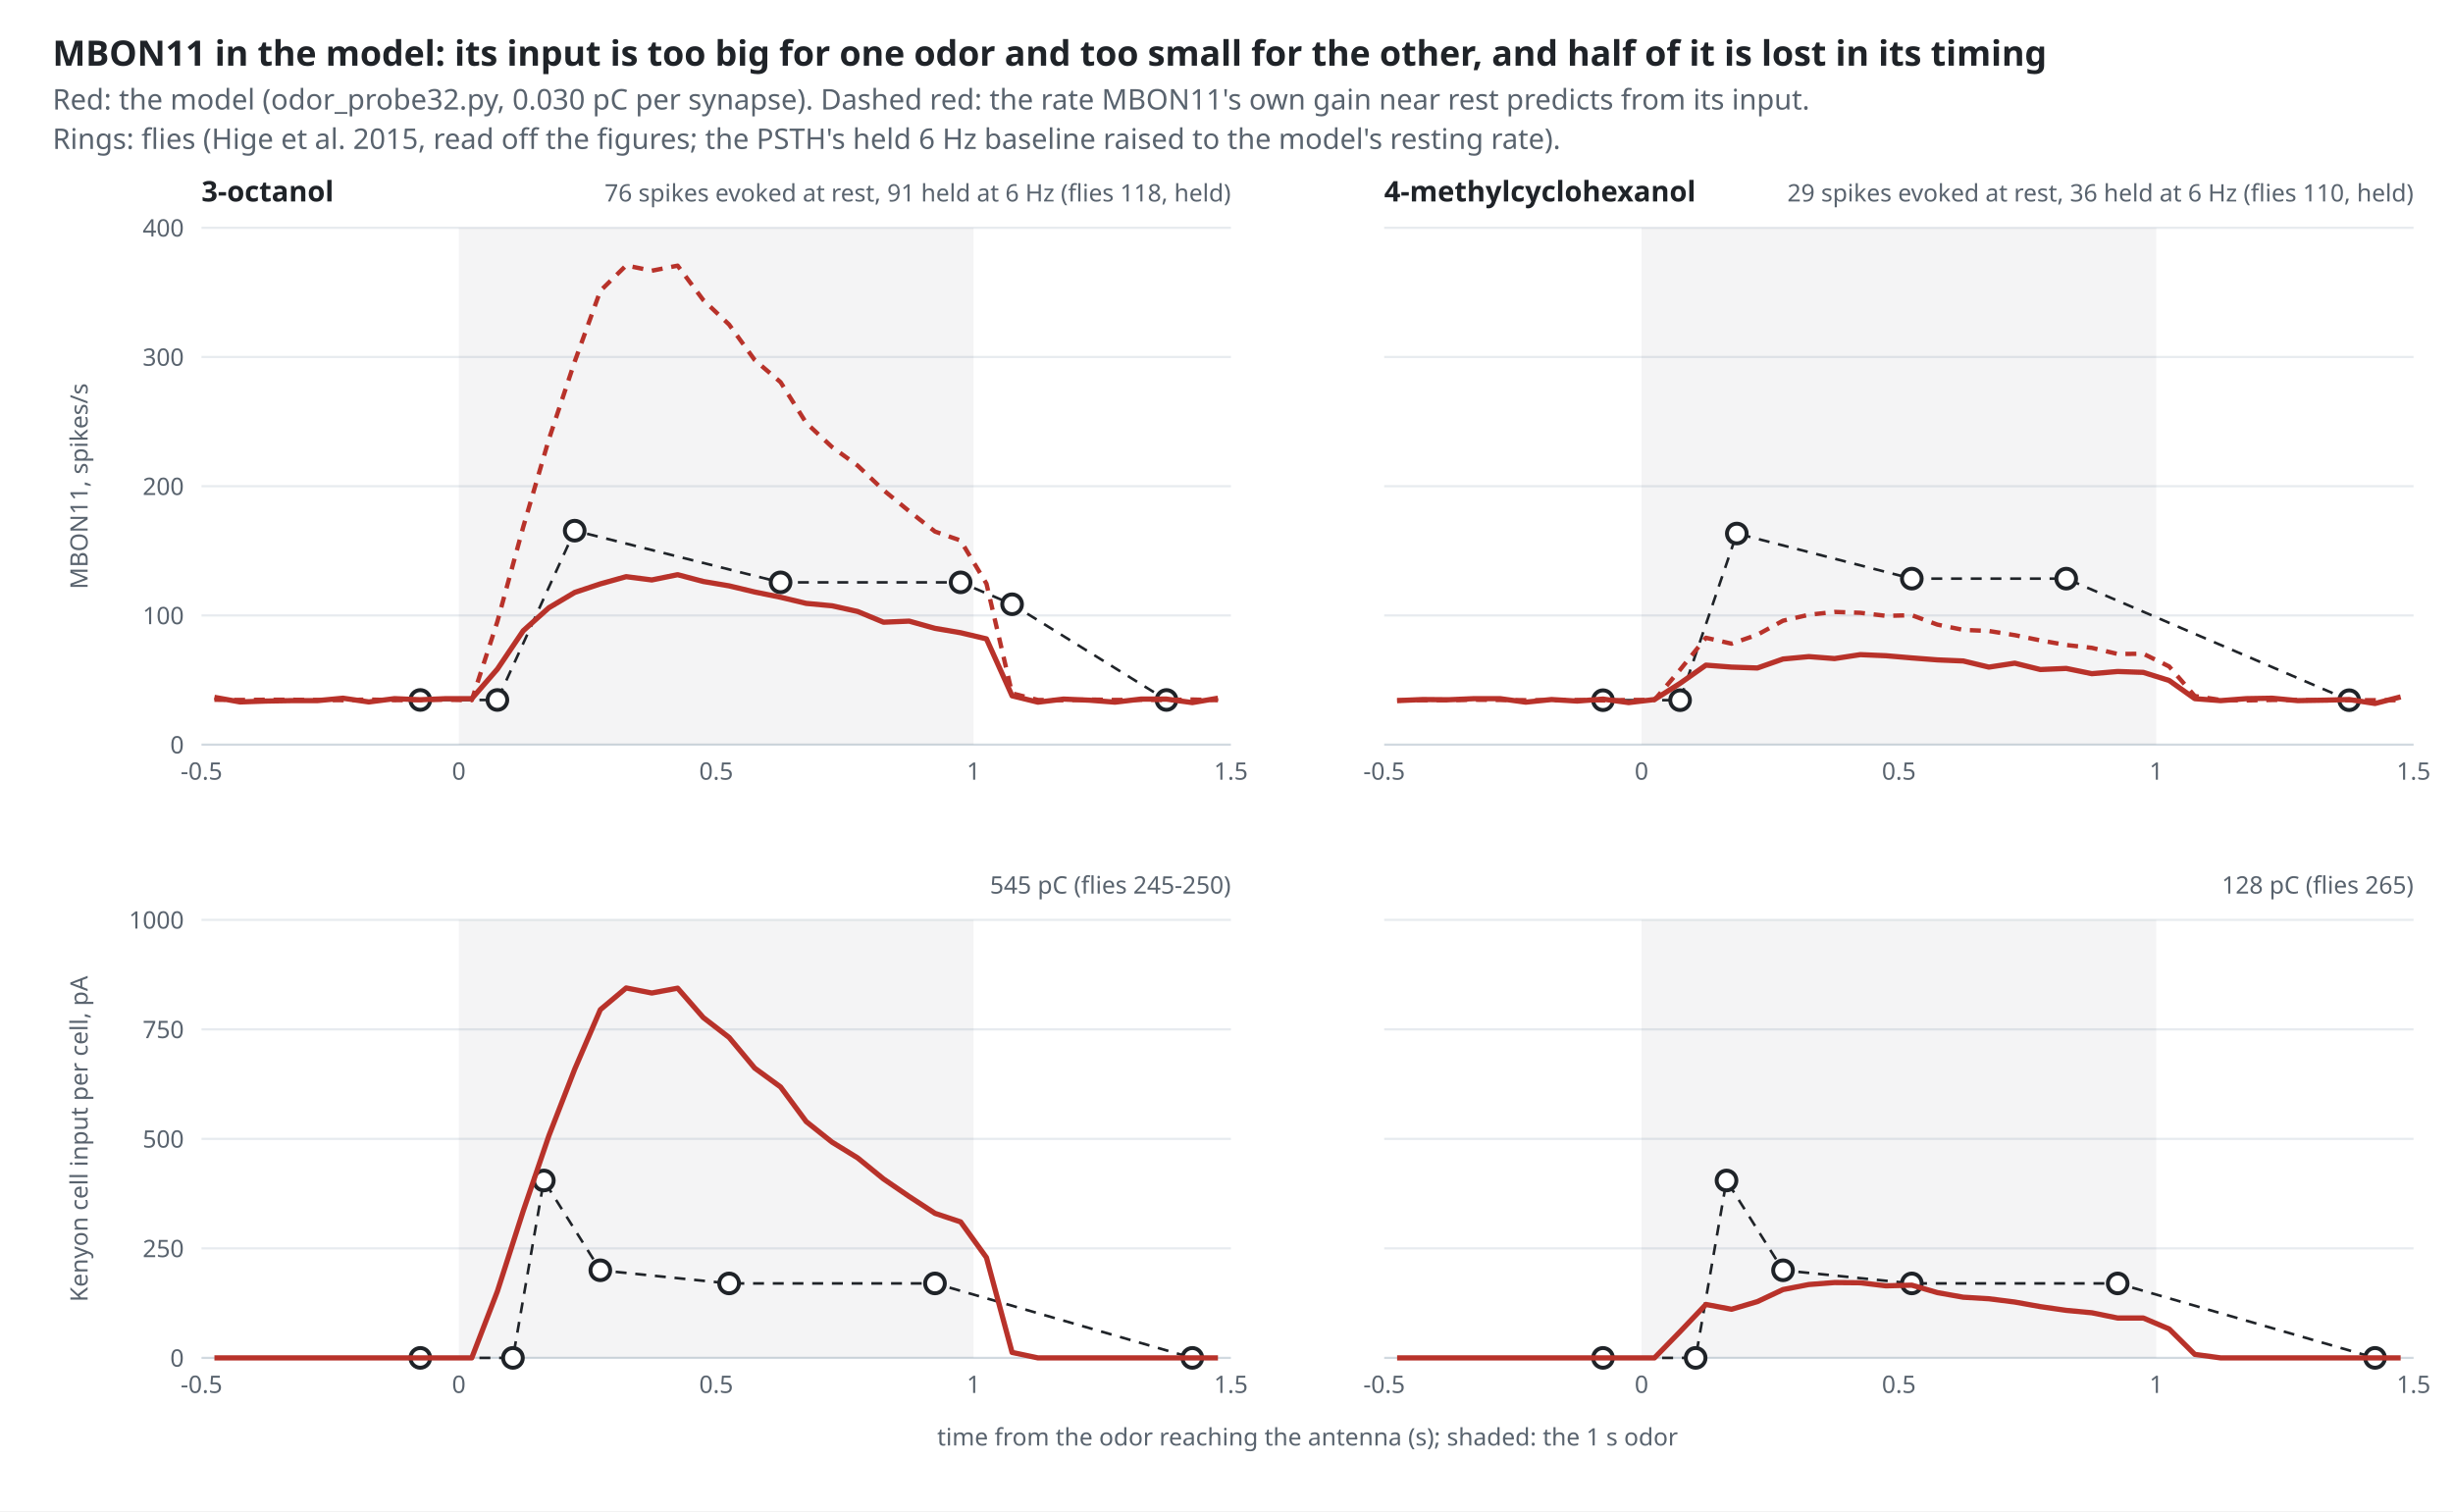
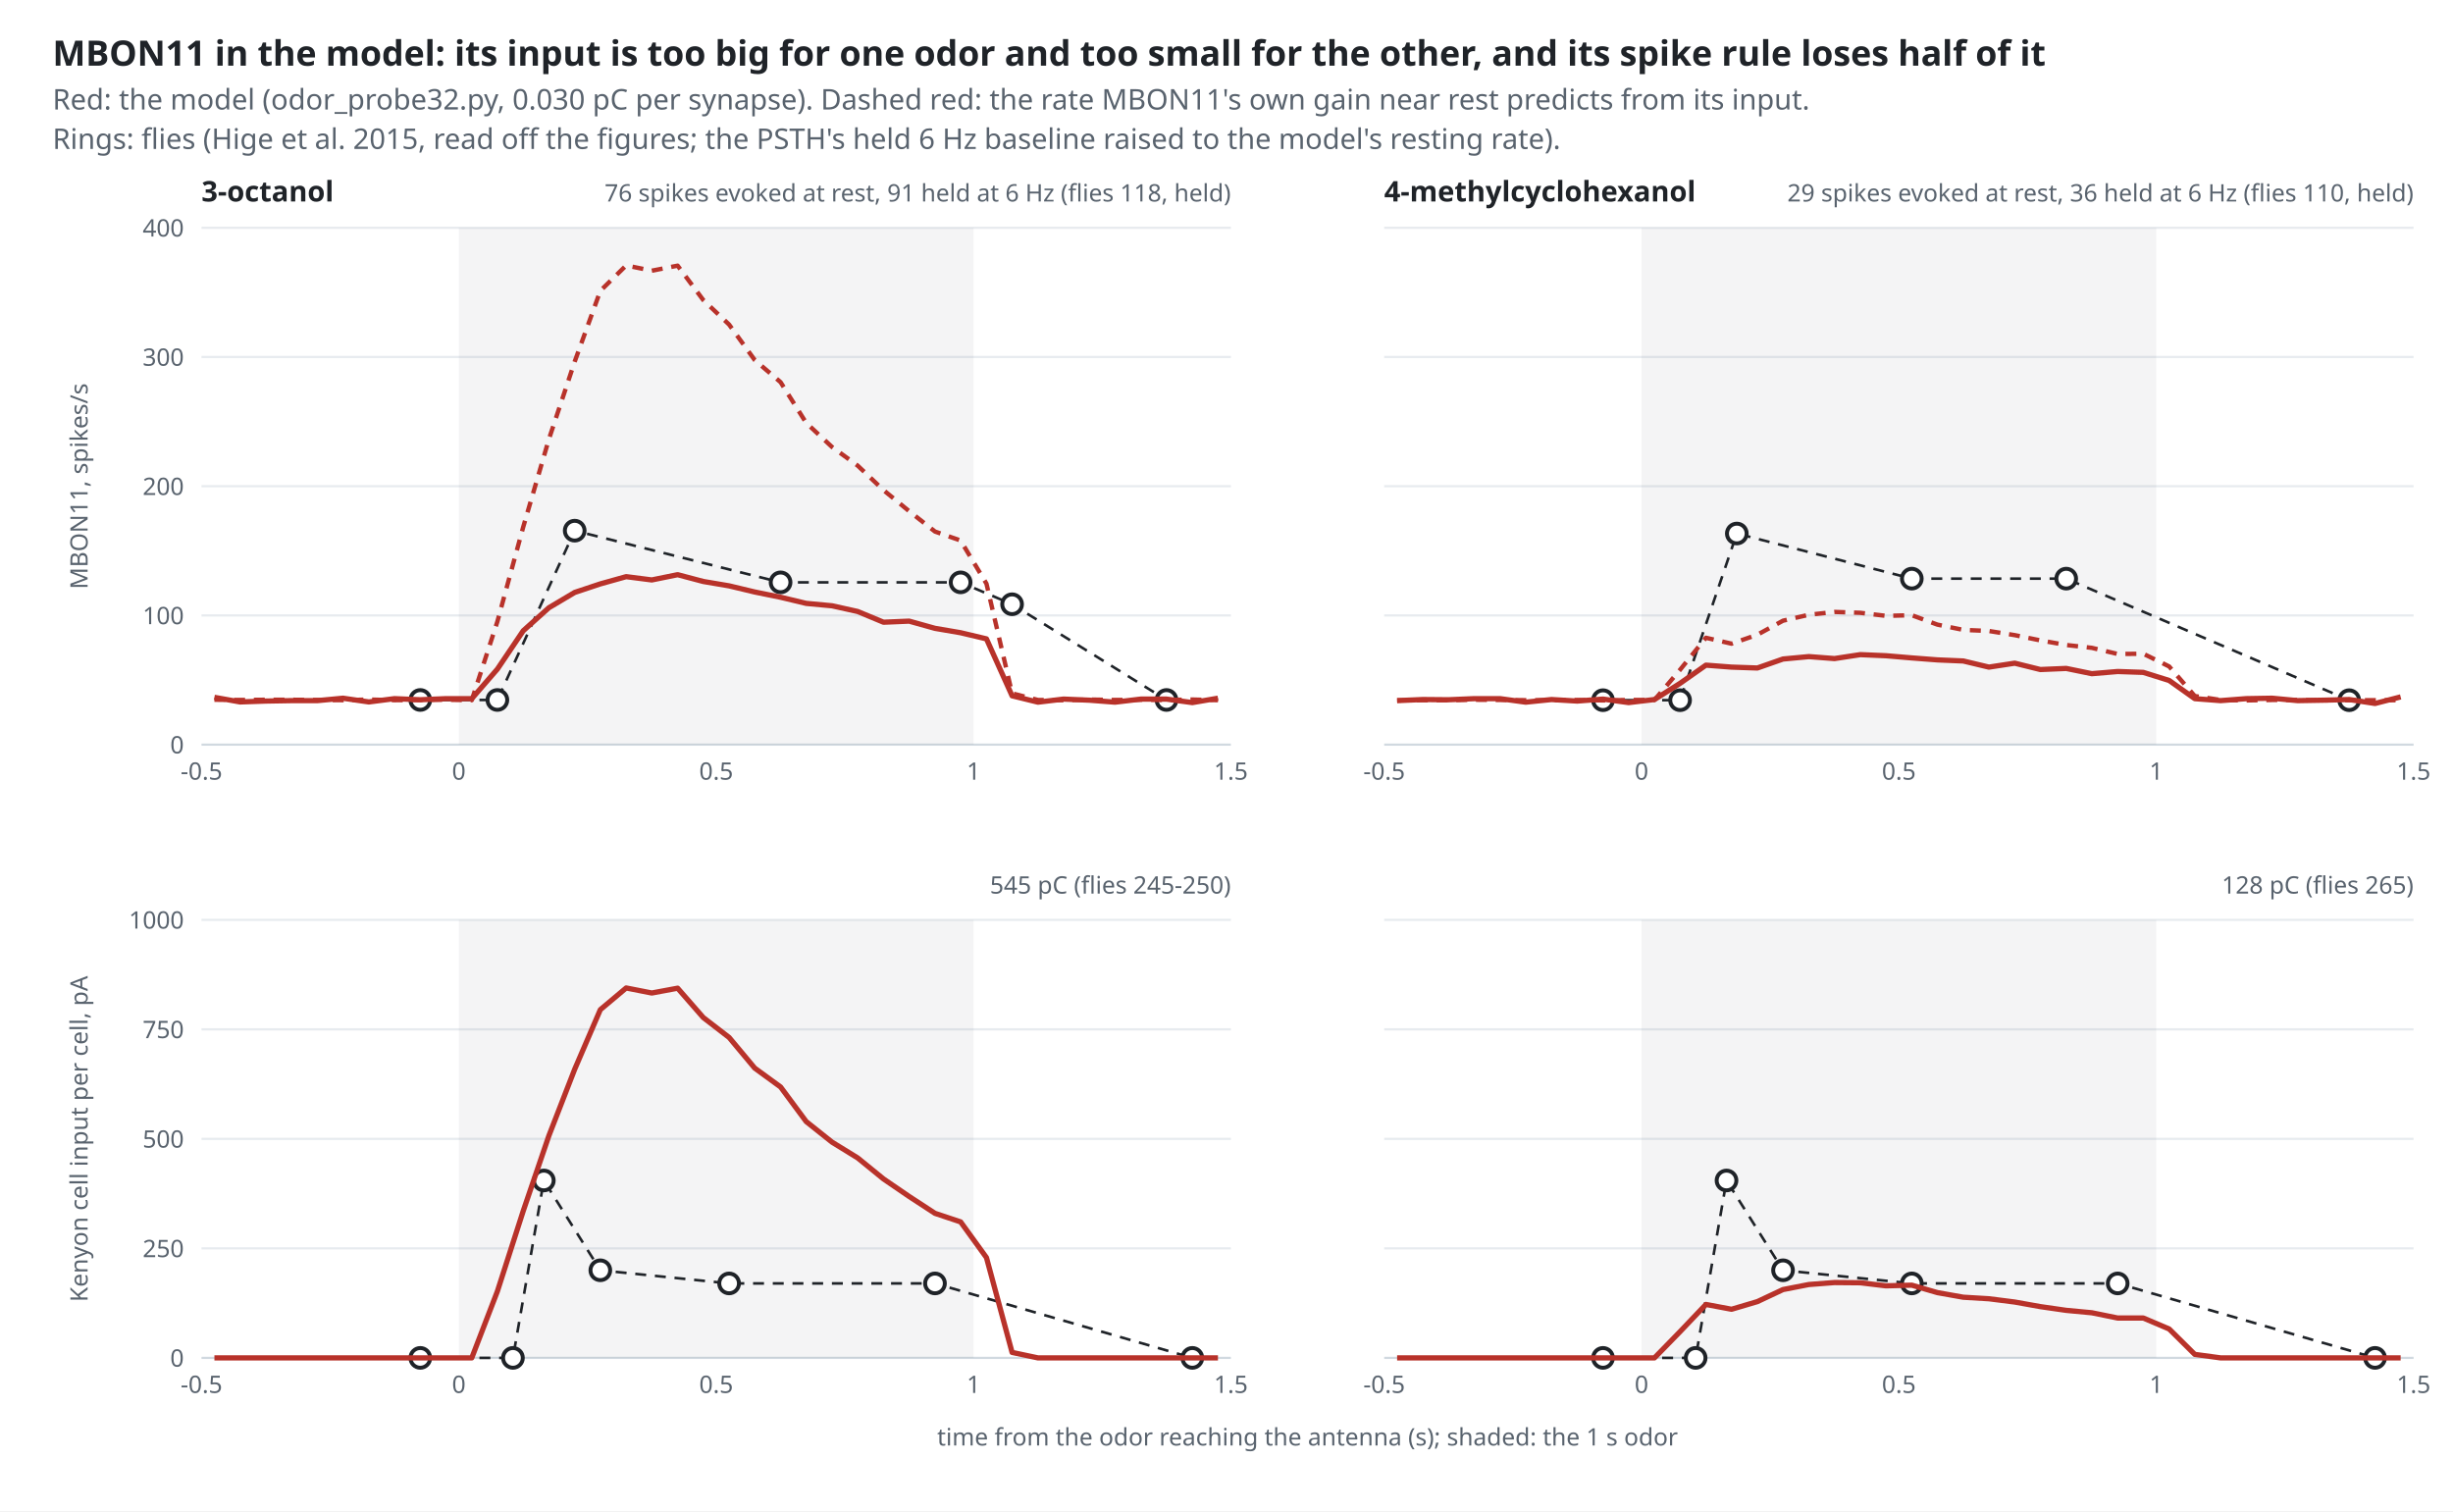
<svg xmlns="http://www.w3.org/2000/svg" width="1120" height="690" viewBox="0 0 1120 690" role="img" aria-labelledby="t">
  <style>
    text { font-family: -apple-system, BlinkMacSystemFont, 'Segoe UI', 'Noto Sans', Helvetica, Arial, sans-serif; }
    .lab { font-size: 16px; font-weight: 600; fill: #1f2328; }
    .val { font-size: 13px; font-weight: 600; fill: #1f2328; }
    .note { font-size: 13px; fill: #59636e; }
    .tick { font-size: 11px; fill: #59636e; }
    </style>
  <rect width="1120" height="690" fill="#ffffff" />
-   <text x="24.0" y="30.0" class="lab" text-anchor="start">MBON11 in the model: its input is too big for one odor and too small for the other, and half of it is lost in its timing</text>
+   <text x="24.0" y="30.0" class="lab" text-anchor="start">MBON11 in the model: its input is too big for one odor and too small for the other, and its spike rule loses half of it</text>
  <text x="24.0" y="50.0" class="note" text-anchor="start">Red: the model (odor_probe32.py, 0.030 pC per synapse). Dashed red: the rate MBON11's own gain near rest predicts from its input.</text>
  <text x="24.0" y="68.0" class="note" text-anchor="start">Rings: flies (Hige et al. 2015, read off the figures; the PSTH's held 6 Hz baseline raised to the model's resting rate).</text>
  <text x="92.0" y="92.0" class="val" text-anchor="start">3-octanol</text>
  <line x1="92" y1="340.0" x2="562" y2="340.0" stroke="#d1d9e0" stroke-opacity="1" />
  <text x="84.0" y="344.0" class="tick" text-anchor="end">0</text>
  <line x1="92" y1="281.0" x2="562" y2="281.0" stroke="#d1d9e0" stroke-opacity="0.5" />
  <text x="84.0" y="285.0" class="tick" text-anchor="end">100</text>
  <line x1="92" y1="222.0" x2="562" y2="222.0" stroke="#d1d9e0" stroke-opacity="0.5" />
  <text x="84.0" y="226.0" class="tick" text-anchor="end">200</text>
  <line x1="92" y1="163.0" x2="562" y2="163.0" stroke="#d1d9e0" stroke-opacity="0.5" />
  <text x="84.0" y="167.0" class="tick" text-anchor="end">300</text>
  <line x1="92" y1="104.0" x2="562" y2="104.0" stroke="#d1d9e0" stroke-opacity="0.5" />
  <text x="84.0" y="108.0" class="tick" text-anchor="end">400</text>
  <text x="92.0" y="356.0" class="tick" text-anchor="middle">-0.5</text>
  <text x="209.5" y="356.0" class="tick" text-anchor="middle">0</text>
  <text x="327.0" y="356.0" class="tick" text-anchor="middle">0.5</text>
  <text x="444.5" y="356.0" class="tick" text-anchor="middle">1</text>
  <text x="562.0" y="356.0" class="tick" text-anchor="middle">1.5</text>
  <rect x="209.5" y="104" width="235.0" height="236" fill="#1f2328" fill-opacity="0.05" />
  <text x="40" y="222.0" class="tick" text-anchor="middle" transform="rotate(-90 40 222.0)">MBON11, spikes/s</text>
  <path d="M191.9 319.6 L227.1 319.6 L262.4 242.3 L356.4 265.9 L438.6 265.9 L462.1 275.9 L532.6 319.6" fill="none" stroke="#1f2328" stroke-width="1.2" stroke-linejoin="round" stroke-dasharray="5 4" />
  <circle cx="191.9" cy="319.6" r="4.5" fill="#ffffff" stroke="#1f2328" stroke-width="1.8" />
  <circle cx="227.1" cy="319.6" r="4.5" fill="#ffffff" stroke="#1f2328" stroke-width="1.8" />
  <circle cx="262.4" cy="242.3" r="4.5" fill="#ffffff" stroke="#1f2328" stroke-width="1.8" />
  <circle cx="356.4" cy="265.9" r="4.5" fill="#ffffff" stroke="#1f2328" stroke-width="1.8" />
  <circle cx="438.6" cy="265.9" r="4.5" fill="#ffffff" stroke="#1f2328" stroke-width="1.8" />
  <circle cx="462.1" cy="275.9" r="4.5" fill="#ffffff" stroke="#1f2328" stroke-width="1.8" />
  <circle cx="532.6" cy="319.6" r="4.5" fill="#ffffff" stroke="#1f2328" stroke-width="1.8" />
  <path d="M97.9 319.5 L109.6 319.6 L121.4 319.5 L133.1 319.5 L144.9 319.6 L156.6 319.7 L168.4 319.4 L180.1 319.7 L191.9 319.6 L203.6 319.5 L215.4 319.7 L227.1 283.8 L238.9 240.6 L250.6 200.6 L262.4 165.1 L274.1 132.8 L285.9 121.2 L297.6 123.6 L309.4 121.3 L321.1 137.0 L332.9 148.2 L344.6 164.4 L356.4 174.5 L368.1 193.1 L379.9 204.1 L391.6 212.6 L403.4 223.8 L415.1 233.4 L426.9 242.7 L438.6 246.8 L450.4 266.5 L462.1 316.6 L473.9 319.6 L485.6 319.7 L497.4 319.4 L509.1 319.6 L520.9 319.5 L532.6 319.6 L544.4 319.4 L556.1 319.7" fill="none" stroke="#b8322a" stroke-width="2.0" stroke-linejoin="round" stroke-dasharray="5 4" />
  <path d="M97.9 318.4 L109.6 320.5 L121.4 320.1 L133.1 319.9 L144.9 319.9 L156.6 318.8 L168.4 320.5 L180.1 319.0 L191.9 319.5 L203.6 319.0 L215.4 319.0 L227.1 305.5 L238.9 288.0 L250.6 277.5 L262.4 270.5 L274.1 266.6 L285.9 263.3 L297.6 264.8 L309.4 262.4 L321.1 265.5 L332.9 267.5 L344.6 270.3 L356.4 272.7 L368.1 275.5 L379.9 276.6 L391.6 279.2 L403.4 284.1 L415.1 283.6 L426.9 286.9 L438.6 288.9 L450.4 291.7 L462.1 317.7 L473.9 320.6 L485.6 319.2 L497.4 319.7 L509.1 320.6 L520.9 319.2 L532.6 319.2 L544.4 320.8 L556.1 318.8" fill="none" stroke="#b8322a" stroke-width="2.4" stroke-linejoin="round" />
  <line x1="92" y1="620.0" x2="562" y2="620.0" stroke="#d1d9e0" stroke-opacity="1" />
  <text x="84.0" y="624.0" class="tick" text-anchor="end">0</text>
  <line x1="92" y1="570.0" x2="562" y2="570.0" stroke="#d1d9e0" stroke-opacity="0.5" />
  <text x="84.0" y="574.0" class="tick" text-anchor="end">250</text>
  <line x1="92" y1="520.0" x2="562" y2="520.0" stroke="#d1d9e0" stroke-opacity="0.5" />
  <text x="84.0" y="524.0" class="tick" text-anchor="end">500</text>
  <line x1="92" y1="470.0" x2="562" y2="470.0" stroke="#d1d9e0" stroke-opacity="0.5" />
  <text x="84.0" y="474.0" class="tick" text-anchor="end">750</text>
  <line x1="92" y1="420.0" x2="562" y2="420.0" stroke="#d1d9e0" stroke-opacity="0.5" />
  <text x="84.0" y="424.0" class="tick" text-anchor="end">1000</text>
  <text x="92.0" y="636.0" class="tick" text-anchor="middle">-0.5</text>
  <text x="209.5" y="636.0" class="tick" text-anchor="middle">0</text>
  <text x="327.0" y="636.0" class="tick" text-anchor="middle">0.5</text>
  <text x="444.5" y="636.0" class="tick" text-anchor="middle">1</text>
  <text x="562.0" y="636.0" class="tick" text-anchor="middle">1.5</text>
  <rect x="209.5" y="420" width="235.0" height="200" fill="#1f2328" fill-opacity="0.05" />
  <text x="40" y="520.0" class="tick" text-anchor="middle" transform="rotate(-90 40 520.0)">Kenyon cell input per cell, pA</text>
  <path d="M191.9 620.0 L234.2 620.0 L248.3 539.0 L274.1 580.0 L332.9 586.0 L426.9 586.0 L544.4 620.0" fill="none" stroke="#1f2328" stroke-width="1.2" stroke-linejoin="round" stroke-dasharray="5 4" />
  <circle cx="191.9" cy="620.0" r="4.5" fill="#ffffff" stroke="#1f2328" stroke-width="1.8" />
  <circle cx="234.2" cy="620.0" r="4.5" fill="#ffffff" stroke="#1f2328" stroke-width="1.8" />
  <circle cx="248.3" cy="539.0" r="4.5" fill="#ffffff" stroke="#1f2328" stroke-width="1.8" />
  <circle cx="274.1" cy="580.0" r="4.5" fill="#ffffff" stroke="#1f2328" stroke-width="1.8" />
  <circle cx="332.9" cy="586.0" r="4.5" fill="#ffffff" stroke="#1f2328" stroke-width="1.8" />
  <circle cx="426.9" cy="586.0" r="4.5" fill="#ffffff" stroke="#1f2328" stroke-width="1.8" />
  <circle cx="544.4" cy="620.0" r="4.5" fill="#ffffff" stroke="#1f2328" stroke-width="1.8" />
  <path d="M97.9 620.0 L109.6 620.0 L121.4 620.0 L133.1 620.0 L144.9 620.0 L156.6 620.0 L168.4 620.0 L180.1 620.0 L191.9 620.0 L203.6 620.0 L215.4 620.0 L227.1 589.6 L238.9 552.9 L250.6 518.6 L262.4 488.2 L274.1 461.0 L285.9 451.1 L297.6 453.4 L309.4 451.2 L321.1 464.6 L332.9 473.7 L344.6 487.7 L356.4 496.3 L368.1 512.1 L379.9 521.5 L391.6 528.7 L403.4 538.3 L415.1 546.3 L426.9 554.0 L438.6 557.9 L450.4 574.2 L462.1 617.5 L473.9 620.0 L485.6 620.0 L497.4 620.0 L509.1 620.0 L520.9 620.0 L532.6 620.0 L544.4 620.0 L556.1 620.0" fill="none" stroke="#b8322a" stroke-width="2.4" stroke-linejoin="round" />
  <text x="562.0" y="92.0" class="tick" text-anchor="end">76 spikes evoked at rest, 91 held at 6 Hz (flies 118, held)</text>
  <text x="562.0" y="408.0" class="tick" text-anchor="end">545 pC (flies 245-250)</text>
  <text x="632.0" y="92.0" class="val" text-anchor="start">4-methylcyclohexanol</text>
  <line x1="632" y1="340.0" x2="1102" y2="340.0" stroke="#d1d9e0" stroke-opacity="1" />
  <line x1="632" y1="281.0" x2="1102" y2="281.0" stroke="#d1d9e0" stroke-opacity="0.5" />
  <line x1="632" y1="222.0" x2="1102" y2="222.0" stroke="#d1d9e0" stroke-opacity="0.5" />
  <line x1="632" y1="163.0" x2="1102" y2="163.0" stroke="#d1d9e0" stroke-opacity="0.5" />
  <line x1="632" y1="104.0" x2="1102" y2="104.0" stroke="#d1d9e0" stroke-opacity="0.5" />
  <text x="632.0" y="356.0" class="tick" text-anchor="middle">-0.5</text>
  <text x="749.5" y="356.0" class="tick" text-anchor="middle">0</text>
  <text x="867.0" y="356.0" class="tick" text-anchor="middle">0.5</text>
  <text x="984.5" y="356.0" class="tick" text-anchor="middle">1</text>
  <text x="1102.0" y="356.0" class="tick" text-anchor="middle">1.5</text>
  <rect x="749.5" y="104" width="235.0" height="236" fill="#1f2328" fill-opacity="0.05" />
  <path d="M731.9 319.7 L767.1 319.7 L793.0 243.6 L872.9 264.2 L943.4 264.2 L1072.6 319.7" fill="none" stroke="#1f2328" stroke-width="1.2" stroke-linejoin="round" stroke-dasharray="5 4" />
  <circle cx="731.9" cy="319.7" r="4.5" fill="#ffffff" stroke="#1f2328" stroke-width="1.8" />
  <circle cx="767.1" cy="319.7" r="4.5" fill="#ffffff" stroke="#1f2328" stroke-width="1.8" />
  <circle cx="793.0" cy="243.6" r="4.5" fill="#ffffff" stroke="#1f2328" stroke-width="1.8" />
  <circle cx="872.9" cy="264.2" r="4.5" fill="#ffffff" stroke="#1f2328" stroke-width="1.8" />
  <circle cx="943.4" cy="264.2" r="4.5" fill="#ffffff" stroke="#1f2328" stroke-width="1.8" />
  <circle cx="1072.6" cy="319.7" r="4.5" fill="#ffffff" stroke="#1f2328" stroke-width="1.8" />
  <path d="M637.9 319.8 L649.6 319.7 L661.4 319.7 L673.1 319.5 L684.9 319.6 L696.6 319.7 L708.4 319.7 L720.1 319.6 L731.9 319.8 L743.6 319.6 L755.4 319.6 L767.1 305.8 L778.9 291.2 L790.6 293.9 L802.4 289.8 L814.1 283.4 L825.9 280.7 L837.6 279.4 L849.4 279.8 L861.1 281.2 L872.9 280.9 L884.6 285.2 L896.4 287.6 L908.1 288.1 L919.9 290.0 L931.6 292.4 L943.4 294.5 L955.1 295.8 L966.9 298.6 L978.6 298.5 L990.4 304.3 L1002.1 317.8 L1013.9 319.6 L1025.6 319.8 L1037.4 319.6 L1049.1 319.6 L1060.9 319.8 L1072.6 319.7 L1084.4 319.7 L1096.1 319.7" fill="none" stroke="#b8322a" stroke-width="2.0" stroke-linejoin="round" stroke-dasharray="5 4" />
  <path d="M637.9 319.9 L649.6 319.4 L661.4 319.5 L673.1 319.0 L684.9 319.0 L696.6 320.6 L708.4 319.4 L720.1 320.1 L731.9 319.2 L743.6 320.8 L755.4 319.4 L767.1 312.0 L778.9 303.7 L790.6 304.6 L802.4 305.0 L814.1 300.9 L825.9 299.8 L837.6 300.7 L849.4 298.9 L861.1 299.4 L872.9 300.4 L884.6 301.3 L896.4 301.8 L908.1 304.6 L919.9 302.8 L931.6 305.7 L943.4 305.2 L955.1 307.6 L966.9 306.6 L978.6 307.0 L990.4 310.7 L1002.1 319.0 L1013.9 319.9 L1025.6 319.0 L1037.4 318.8 L1049.1 319.9 L1060.9 319.7 L1072.6 319.4 L1084.4 321.2 L1096.1 318.2" fill="none" stroke="#b8322a" stroke-width="2.4" stroke-linejoin="round" />
  <line x1="632" y1="620.0" x2="1102" y2="620.0" stroke="#d1d9e0" stroke-opacity="1" />
  <line x1="632" y1="570.0" x2="1102" y2="570.0" stroke="#d1d9e0" stroke-opacity="0.5" />
  <line x1="632" y1="520.0" x2="1102" y2="520.0" stroke="#d1d9e0" stroke-opacity="0.5" />
  <line x1="632" y1="470.0" x2="1102" y2="470.0" stroke="#d1d9e0" stroke-opacity="0.5" />
  <line x1="632" y1="420.0" x2="1102" y2="420.0" stroke="#d1d9e0" stroke-opacity="0.5" />
  <text x="632.0" y="636.0" class="tick" text-anchor="middle">-0.5</text>
  <text x="749.5" y="636.0" class="tick" text-anchor="middle">0</text>
  <text x="867.0" y="636.0" class="tick" text-anchor="middle">0.5</text>
  <text x="984.5" y="636.0" class="tick" text-anchor="middle">1</text>
  <text x="1102.0" y="636.0" class="tick" text-anchor="middle">1.5</text>
  <rect x="749.5" y="420" width="235.0" height="200" fill="#1f2328" fill-opacity="0.05" />
  <path d="M731.9 620.0 L774.2 620.0 L788.3 539.0 L814.1 580.0 L872.9 586.0 L966.9 586.0 L1084.4 620.0" fill="none" stroke="#1f2328" stroke-width="1.2" stroke-linejoin="round" stroke-dasharray="5 4" />
  <circle cx="731.9" cy="620.0" r="4.5" fill="#ffffff" stroke="#1f2328" stroke-width="1.8" />
  <circle cx="774.2" cy="620.0" r="4.5" fill="#ffffff" stroke="#1f2328" stroke-width="1.8" />
  <circle cx="788.3" cy="539.0" r="4.5" fill="#ffffff" stroke="#1f2328" stroke-width="1.8" />
  <circle cx="814.1" cy="580.0" r="4.5" fill="#ffffff" stroke="#1f2328" stroke-width="1.8" />
  <circle cx="872.9" cy="586.0" r="4.5" fill="#ffffff" stroke="#1f2328" stroke-width="1.8" />
  <circle cx="966.9" cy="586.0" r="4.5" fill="#ffffff" stroke="#1f2328" stroke-width="1.8" />
  <circle cx="1084.4" cy="620.0" r="4.5" fill="#ffffff" stroke="#1f2328" stroke-width="1.8" />
  <path d="M637.9 620.0 L649.6 620.0 L661.4 620.0 L673.1 620.0 L684.9 620.0 L696.6 620.0 L708.4 620.0 L720.1 620.0 L731.9 620.0 L743.6 620.0 L755.4 620.0 L767.1 608.0 L778.9 595.6 L790.6 597.8 L802.4 594.3 L814.1 588.8 L825.9 586.5 L837.6 585.6 L849.4 585.7 L861.1 587.1 L872.9 586.8 L884.6 590.2 L896.4 592.3 L908.1 593.0 L919.9 594.5 L931.6 596.6 L943.4 598.3 L955.1 599.4 L966.9 601.8 L978.6 601.8 L990.4 606.8 L1002.1 618.4 L1013.9 620.0 L1025.6 620.0 L1037.4 620.0 L1049.1 620.0 L1060.9 620.0 L1072.6 620.0 L1084.4 620.0 L1096.1 620.0" fill="none" stroke="#b8322a" stroke-width="2.4" stroke-linejoin="round" />
  <text x="1102.0" y="92.0" class="tick" text-anchor="end">29 spikes evoked at rest, 36 held at 6 Hz (flies 110, held)</text>
  <text x="1102.0" y="408.0" class="tick" text-anchor="end">128 pC (flies 265)</text>
  <text x="597.0" y="660.0" class="tick" text-anchor="middle">time from the odor reaching the antenna (s); shaded: the 1 s odor</text>
</svg>
